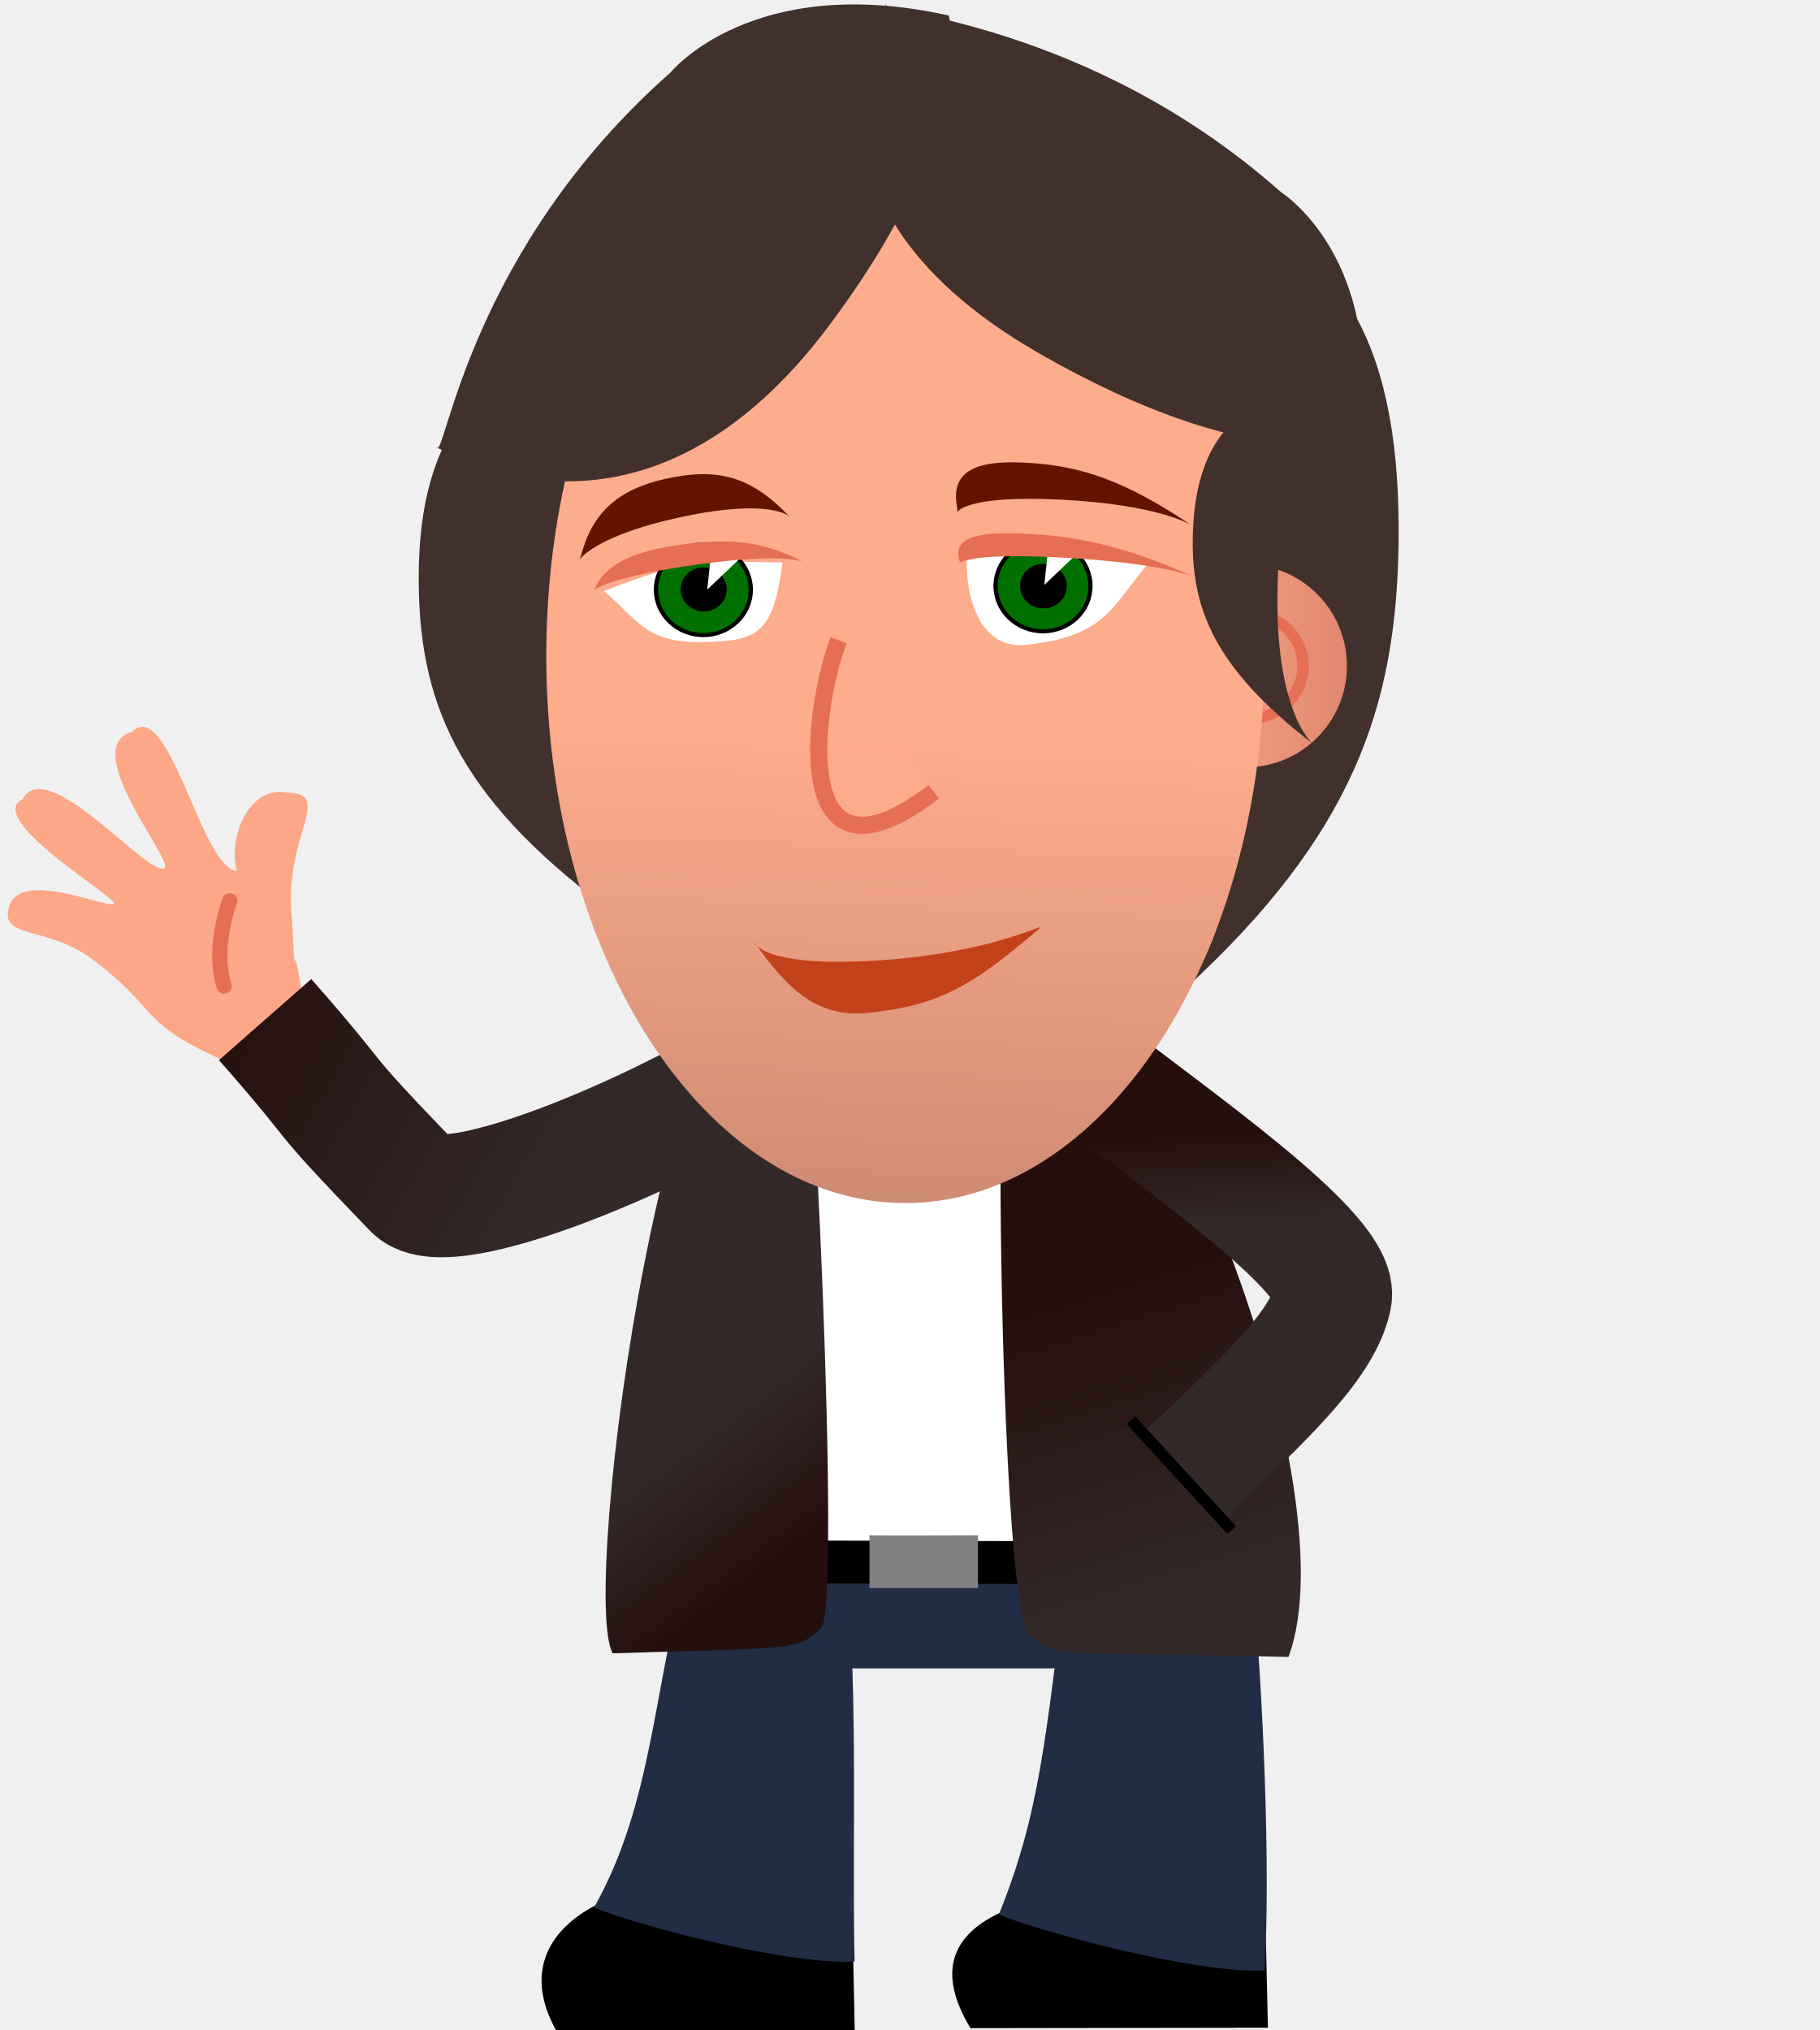
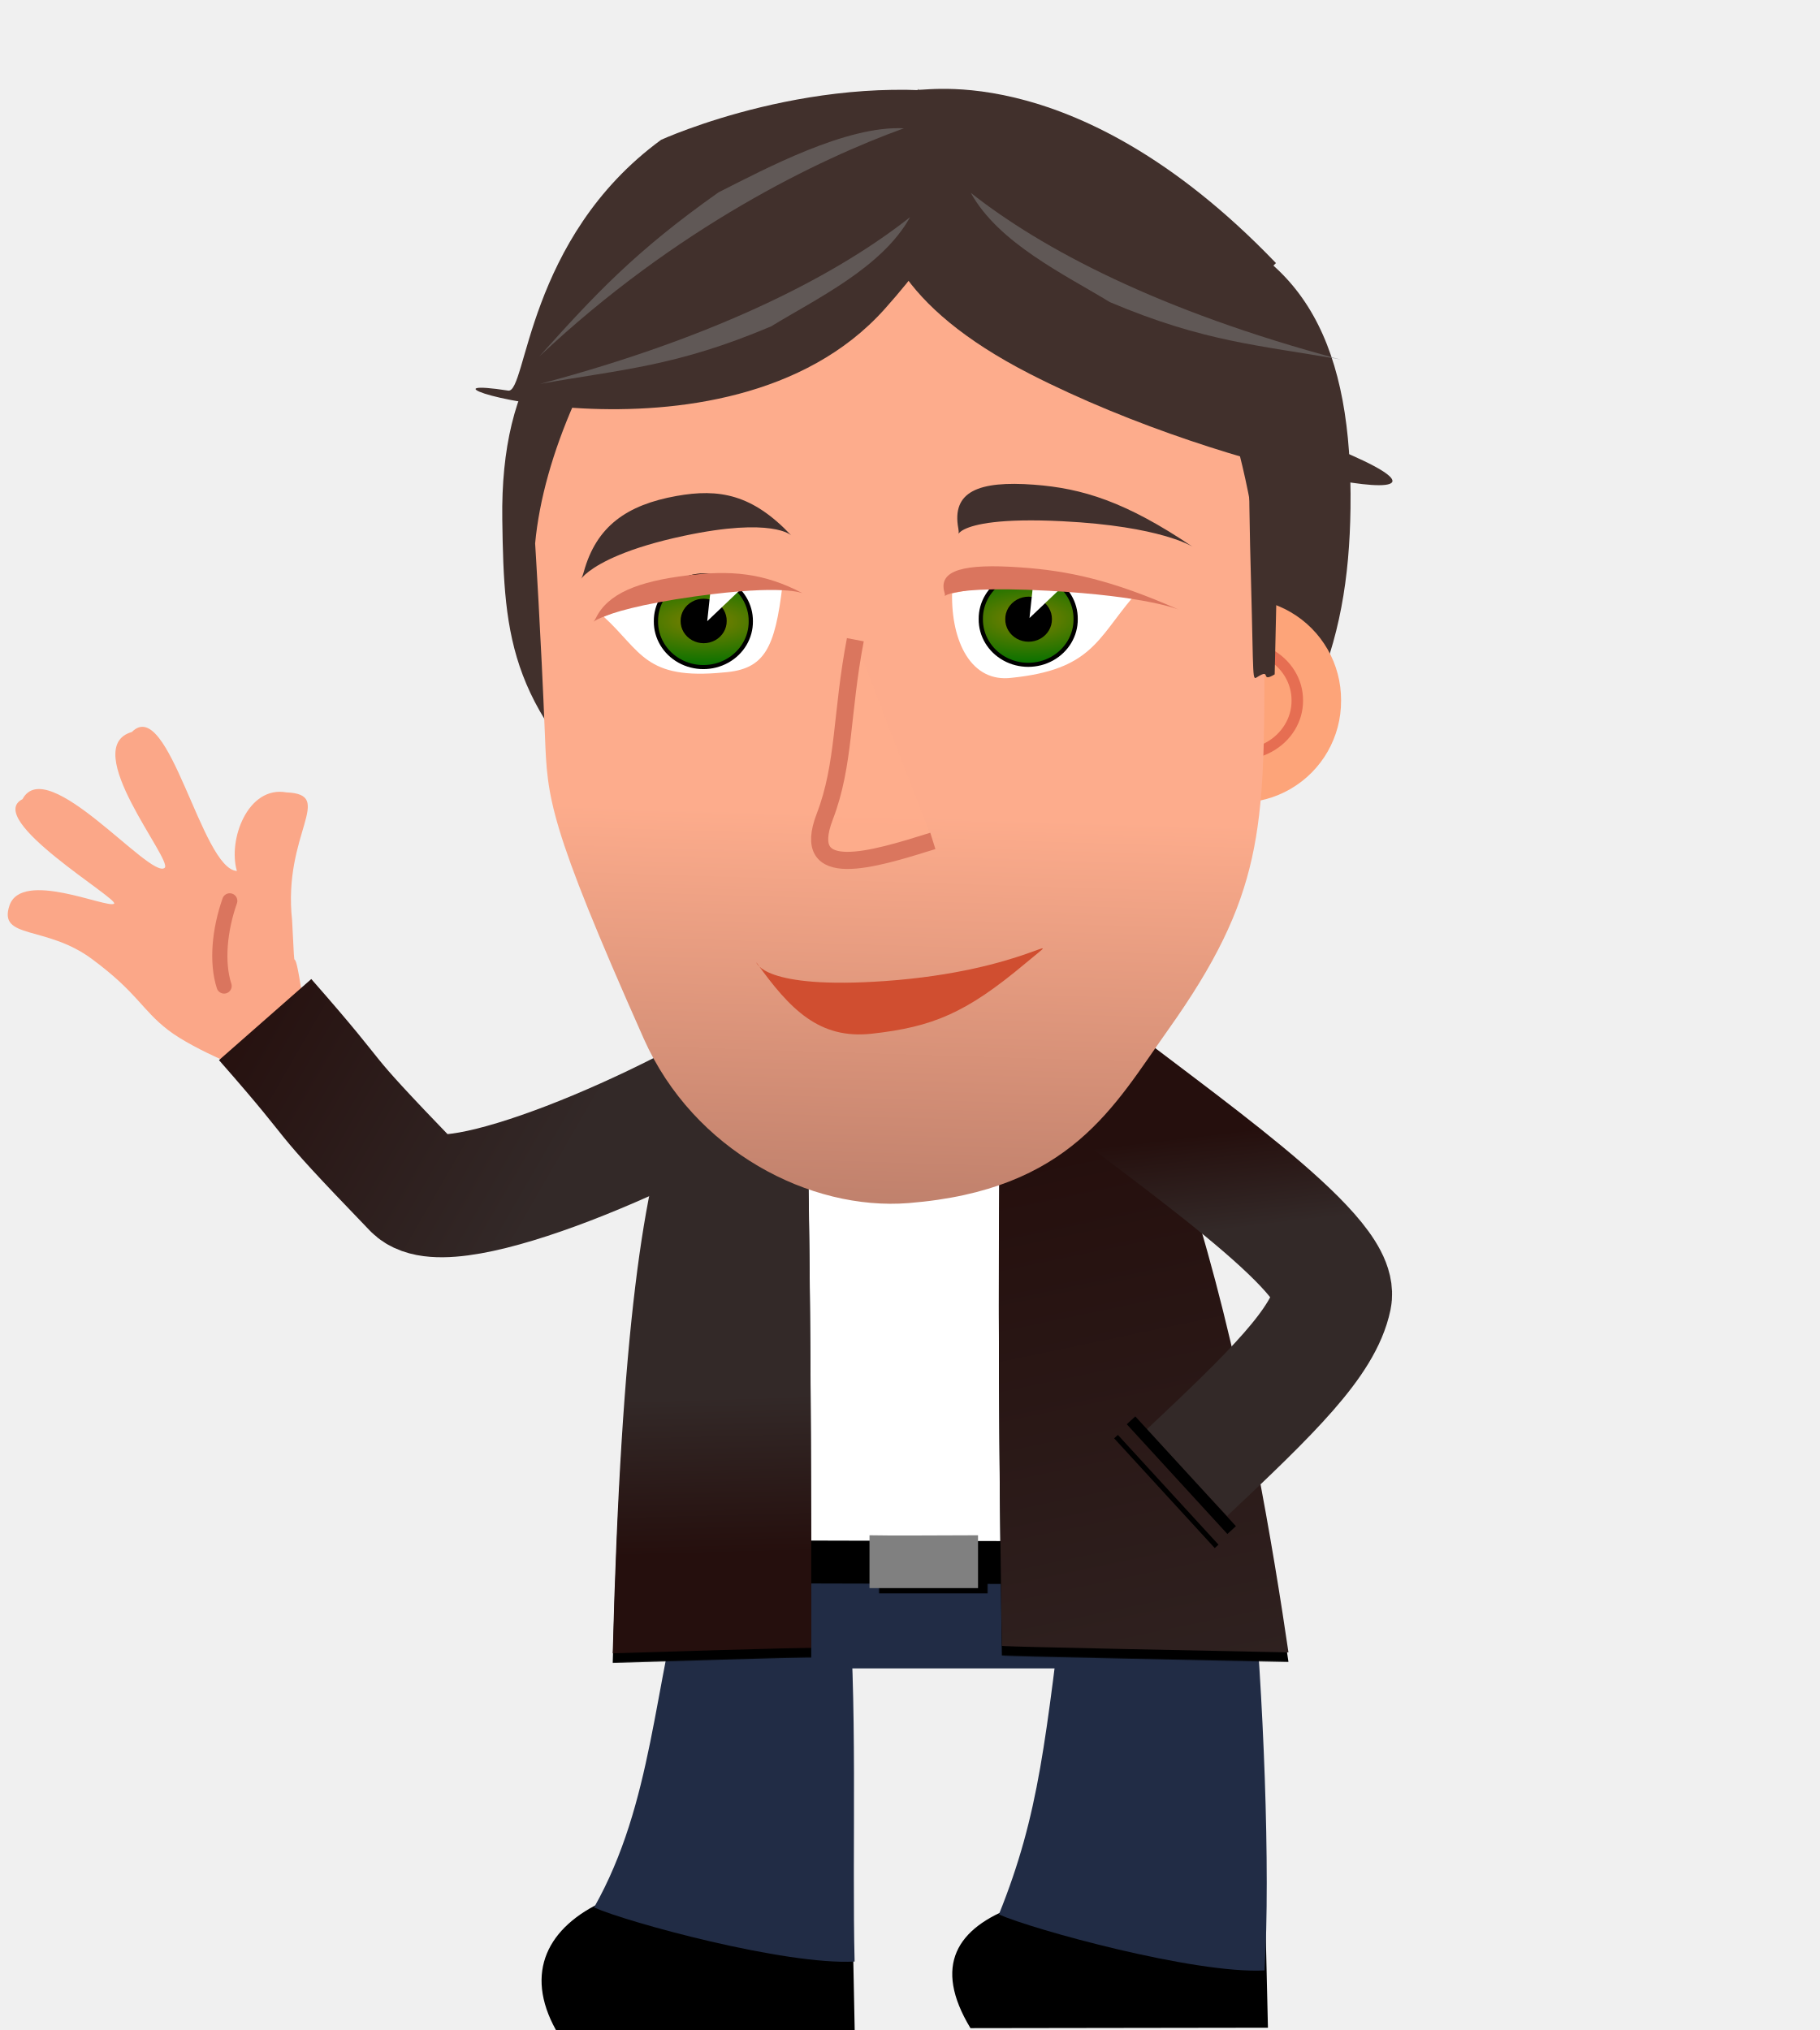
<svg xmlns="http://www.w3.org/2000/svg" xmlns:ns1="http://www.openswatchbook.org/uri/2009/osb" xmlns:xlink="http://www.w3.org/1999/xlink" width="950" height="1060.13" id="svg2" version="1.1">
  <defs id="defs4">
+     <linearGradient id="linearGradient6373">
+       <stop style="stop-color:#808000;stop-opacity:1;" offset="0" id="stop6375" />
+       <stop style="stop-color:#007000;stop-opacity:1;" offset="1" id="stop6377" />
+     </linearGradient>
    <linearGradient id="linearGradient6306">
      <stop id="stop6308" offset="0" style="stop-color:#fdac8c;stop-opacity:1;" />
      <stop id="stop6310" offset="1" style="stop-color:#b27765;stop-opacity:1;" />
    </linearGradient>
    <linearGradient id="linearGradient5382">
      <stop style="stop-color:#332928;stop-opacity:1;" offset="0" id="stop5384" />
      <stop style="stop-color:#250f0d;stop-opacity:1;" offset="1" id="stop5386" />
    </linearGradient>
    <linearGradient id="linearGradient5289">
      <stop style="stop-color:#eb743a;stop-opacity:1;" offset="0" id="stop5291" />
      <stop style="stop-color:#fba788;stop-opacity:0;" offset="1" id="stop5293" />
    </linearGradient>
    <linearGradient id="linearGradient5227">
      <stop style="stop-color:#fdab8c;stop-opacity:1;" offset="0" id="stop5229" />
      <stop style="stop-color:#e0886f;stop-opacity:1;" offset="1" id="stop5231" />
    </linearGradient>
    <linearGradient id="linearGradient5221" ns1:paint="solid">
      <stop style="stop-color:#000000;stop-opacity:1;" offset="0" id="stop5223" />
    </linearGradient>
    <linearGradient xlink:href="#linearGradient5227" id="linearGradient4740" gradientUnits="userSpaceOnUse" x1="508.102" y1="382.352" x2="552.857" y2="382.352" />
    <linearGradient xlink:href="#linearGradient5227" id="linearGradient4746" gradientUnits="userSpaceOnUse" x1="225.445" y1="500.64" x2="283.31" y2="551.214" />
    <linearGradient xlink:href="#linearGradient5382" id="linearGradient4775" gradientUnits="userSpaceOnUse" gradientTransform="matrix(2.972793,0,0,2.972793,-641.4031,-786.885)" x1="416.04" y1="535.299" x2="414.043" y2="385.603" />
    <linearGradient xlink:href="#linearGradient5382" id="linearGradient4778" gradientUnits="userSpaceOnUse" gradientTransform="matrix(2.716275,0,0,2.972793,-551.0011,-813.8369)" x1="343.146" y1="500.981" x2="441.233" y2="540.268" />
    <linearGradient xlink:href="#linearGradient5227" id="linearGradient4922" gradientUnits="userSpaceOnUse" x1="508.102" y1="382.352" x2="552.857" y2="382.352" />
    <linearGradient xlink:href="#linearGradient5382" id="linearGradient4924" gradientUnits="userSpaceOnUse" gradientTransform="matrix(2.716275,0,0,2.972793,-551.0011,-813.8369)" x1="343.146" y1="500.981" x2="441.233" y2="540.268" />
    <linearGradient xlink:href="#linearGradient5382" id="linearGradient4926" gradientUnits="userSpaceOnUse" gradientTransform="matrix(2.972793,0,0,2.972793,-641.4031,-786.885)" x1="416.04" y1="535.299" x2="414.043" y2="385.603" />
    <linearGradient xlink:href="#linearGradient5227" id="linearGradient4928" gradientUnits="userSpaceOnUse" x1="225.445" y1="500.64" x2="283.31" y2="551.214" />
-     <linearGradient xlink:href="#linearGradient5382" id="linearGradient4957" gradientUnits="userSpaceOnUse" gradientTransform="matrix(2.972793,0,0,2.972793,-637.3646,-784.8657)" x1="414.107" y1="476.667" x2="413.398" y2="460.987" />
-     <linearGradient xlink:href="#linearGradient5382" id="linearGradient4960" gradientUnits="userSpaceOnUse" gradientTransform="matrix(1.915588,0,0,2.972793,-293.3642,-811.8176)" x1="340.325" y1="515.8" x2="353.089" y2="542.201" />
+     <linearGradient xlink:href="#linearGradient5382" id="linearGradient4957" gradientUnits="userSpaceOnUse" gradientTransform="matrix(2.972793,0,0,2.972793,-637.3646,-784.8657)" x1="415.427" y1="477.987" x2="413.398" y2="460.987" />
+     <linearGradient xlink:href="#linearGradient5382" id="linearGradient4960" gradientUnits="userSpaceOnUse" gradientTransform="matrix(1.915588,0,0,2.972793,-293.3642,-811.8176)" x1="340.325" y1="515.8" x2="340.797" y2="543.521" />
    <linearGradient xlink:href="#linearGradient5382" id="linearGradient4978" x1="256.899" y1="634.156" x2="84.413" y2="534.555" gradientUnits="userSpaceOnUse" gradientTransform="translate(2.019297,-28.27016)" />
-     <linearGradient xlink:href="#linearGradient5382" id="linearGradient4982" gradientUnits="userSpaceOnUse" gradientTransform="matrix(-2.716275,0,0,2.972793,1484.154,-807.9868)" x1="326.222" y1="548.66" x2="341.807" y2="493.877" />
+     <linearGradient xlink:href="#linearGradient5382" id="linearGradient4982" gradientUnits="userSpaceOnUse" gradientTransform="matrix(-2.716275,0,0,2.972793,1484.154,-807.9868)" x1="330.075" y1="606.306" x2="355.773" y2="472.315" />
    <linearGradient xlink:href="#linearGradient5227" id="linearGradient5886" gradientUnits="userSpaceOnUse" x1="508.102" y1="382.352" x2="552.857" y2="382.352" />
-     <linearGradient xlink:href="#linearGradient6306" id="linearGradient6304" x1="247.967" y1="510.708" x2="246.362" y2="592.784" gradientUnits="userSpaceOnUse" />
+     <linearGradient xlink:href="#linearGradient6306" id="linearGradient6304" x1="247.261" y1="518.867" x2="246.362" y2="571.413" gradientUnits="userSpaceOnUse" gradientTransform="matrix(2.599419,0,0,4.761148,-186.7339,-2051.986)" />
+     <filter style="color-interpolation-filters:sRGB;" id="filter3291">
+       <feFlood flood-opacity="1" flood-color="rgb(0,0,0)" result="flood" id="feFlood3293" />
+       <feComposite in="flood" in2="SourceGraphic" operator="in" result="composite1" id="feComposite3295" />
+       <feOffset dx="0" dy="5" result="offset" id="feOffset3297" />
+       <feComposite in="SourceGraphic" in2="offset" operator="over" result="composite2" id="feComposite3299" />
+     </filter>
+     <filter style="color-interpolation-filters:sRGB;" id="filter3311">
+       <feFlood flood-opacity="1" flood-color="rgb(0,0,0)" result="flood" id="feFlood3313" />
+       <feComposite in="flood" in2="SourceGraphic" operator="in" result="composite1" id="feComposite3315" />
+       <feOffset dx="0" dy="5" result="offset" id="feOffset3317" />
+       <feComposite in="SourceGraphic" in2="offset" operator="over" result="composite2" id="feComposite3319" />
+     </filter>
+     <filter style="color-interpolation-filters:sRGB;" id="filter3341">
+       <feFlood flood-opacity="1" flood-color="rgb(0,0,0)" result="flood" id="feFlood3343" />
+       <feComposite in="flood" in2="SourceGraphic" operator="in" result="composite1" id="feComposite3345" />
+       <feOffset dx="5" dy="5" result="offset" id="feOffset3347" />
+       <feComposite in="SourceGraphic" in2="offset" operator="over" result="composite2" id="feComposite3349" />
+     </filter>
+     <radialGradient xlink:href="#linearGradient6373" id="radialGradient6379" cx="303.721" cy="307.092" fx="303.721" fy="307.092" r="11.674" gradientUnits="userSpaceOnUse" gradientTransform="matrix(0.00110192,0.9979077,-2.130704,0.00257153,957.7097,3.216899)" />
+     <radialGradient xlink:href="#linearGradient6373" id="radialGradient6387" cx="303.721" cy="307.092" fx="303.721" fy="307.092" r="11.674" gradientUnits="userSpaceOnUse" gradientTransform="matrix(-0.00908846,0.9918337,-2.466214,-0.0246997,1063.837,13.4365)" />
  </defs>
  <g id="layer2" style="display:inline" transform="translate(32.01036,7.548462)">
    <path style="fill:#000000;fill-opacity:1;stroke:none" d="M 412.818,980.386 C 308.283,957.01 224.683,992.256 258.305,1052.666 l 155.958,0 z" id="path5390" />
    <path style="fill:#212c45;fill-opacity:1;stroke:none" d="m 326.57,811.984 c 30.286,-1.08 53.448,9.142 83.734,8.062 5.75,56.15 2.514,140.643 3.912,196.793 -36.362,1.942 -118.485,-20.434 -136.039,-28.247 30.973,-54.846 31.053,-116.396 48.393,-176.608 z" id="path5364" />
    <path id="path5398" d="m 628.26,975.273 c -103.007,-2.307 -193.084,10.93 -153.554,76.337 l 155.328,-0.226 z" style="fill:#000000;fill-opacity:1;stroke:none" />
    <path id="path5400" d="m 525.218,810.703 c 30.286,-1.08 66.091,2.912 96.377,1.832 6.02,62.932 9.874,156.849 6.655,208.933 -36.362,1.942 -121.147,-21.421 -138.7,-29.233 21.318,-52.915 24.246,-90.565 35.668,-181.532 z" style="fill:#212c45;fill-opacity:1;stroke:none" />
    <rect style="fill:#212c45;fill-opacity:1;stroke:#000000;stroke-width:0;stroke-linecap:round;stroke-linejoin:round;stroke-miterlimit:4;stroke-opacity:1;stroke-dasharray:none" id="rect4986" width="279.647" height="68.954" x="324.564" y="794.786" />
    <rect style="fill:#ffffff;fill-opacity:1;stroke:none;stroke-width:25.357;stroke-linecap:round;stroke-linejoin:round;stroke-miterlimit:4;stroke-opacity:1;stroke-dasharray:none" id="rect4984" width="204.947" height="270.492" x="351.38" y="538.012" />
    <path style="fill:none;stroke:#000000;stroke-width:22.4;stroke-linecap:butt;stroke-linejoin:miter;stroke-miterlimit:4;stroke-opacity:1;stroke-dasharray:none" d="m 386.154,808.169 132.788,0.341" id="path4206" />
-     <path style="fill:url(#linearGradient4960);fill-opacity:1;stroke:none" d="m 384.413,481.038 c 7.8,18.688 22.932,351.695 12.4,361.536 -13.172,12.025 -11.686,10.243 -108.896,13.284 -17.635,-31.083 29.733,-388.033 96.495,-374.82 z" id="path5358" />
-     <path id="path4980" d="m 496.261,482.953 c -11.06,18.688 -5.702,353.611 9.232,363.451 18.677,12.025 -2.583,8.328 135.259,11.369 34.584,-92.376 -77.986,-370.795 -144.49,-374.82 z" style="fill:url(#linearGradient4982);fill-opacity:1;stroke:none" />
+     <path style="fill:url(#linearGradient4960);fill-opacity:1;stroke:none;filter:url(#filter3291)" d="m 384.413,481.038 c 7.8,18.688 7.168,372.001 7.168,372.001 0,0 -6.453,-0.222 -103.663,2.819 8.845,-338.255 46.531,-307.267 96.495,-374.82 z" id="path5358" />
+     <path id="path4980" d="m 496.261,482.953 c -11.06,18.688 -5.158,371.3 -5.158,371.3 -0.945,0.251 -1.275,0.479 149.648,3.52 -15.127,-104.225 -60.98,-372.111 -144.49,-374.82 z" style="fill:url(#linearGradient4982);fill-opacity:1;stroke:none;filter:url(#filter3311)" transform="matrix(1,0,0,0.9936077,0,3.087201)" />
    <path style="fill:none;stroke:url(#linearGradient4957);stroke-width:61.714;stroke-linecap:butt;stroke-linejoin:miter;stroke-miterlimit:4;stroke-opacity:1;stroke-dasharray:none" d="m 530.323,547.298 c 49.952,39.352 138.326,99.636 133.491,122.927 -4.835,23.291 -31.343,49.211 -76.216,91.45" id="path5402" />
    <path style="fill:#fba788;fill-opacity:1;stroke:none" d="m 126.084,514.494 c -5.816,-40.183 -3.528,-1.477 -5.579,-41.443 -4.971,-45.402 22.957,-65.717 -3.008,-66.797 C 97.412,402.675 86.901,430.986 91.678,447.297 73.231,446.362 56.06,355.4 36.869,374.704 8.809,382.733 58.451,441.73 53.964,445.677 c -7.429,6.213 -61.391,-59.908 -74.219,-35.885 -20.444,10.379 50.849,52.327 47.794,54.6 -3.58,2.664 -48.282,-17.849 -54.613,0.981 -5.993,17.826 19.081,10.12 43.027,27.867 23.946,17.748 25.832,26.322 39.766,37.096 13.934,10.774 45.102,22.793 45.102,22.793 z" id="path5410" />
-     <path id="path5426" d="m 87.951,462.909 c -5.305,15.096 -6.973,31.988 -2.95,44.467" style="fill:none;stroke:#e66e52;stroke-width:7.928;stroke-linecap:round;stroke-linejoin:round;stroke-miterlimit:4;stroke-opacity:1;stroke-dasharray:none" />
+     <path id="path5426" d="m 87.951,462.909 c -5.305,15.096 -6.973,31.988 -2.95,44.467" style="fill:none;stroke:#da755e;stroke-width:7.928;stroke-linecap:round;stroke-linejoin:round;stroke-miterlimit:4;stroke-opacity:1;stroke-dasharray:none" />
    <path id="path5404" d="m 106.433,524.91 c 45.898,52.236 20.767,28.838 77.757,87.948 17.842,18.506 132.026,-29.19 194.552,-70.853" style="fill:none;stroke:url(#linearGradient4978);stroke-width:64.153;stroke-linecap:butt;stroke-linejoin:miter;stroke-miterlimit:4;stroke-opacity:1;stroke-dasharray:none" />
    <path style="fill:none;stroke:#000000;stroke-width:6.046;stroke-linecap:butt;stroke-linejoin:miter;stroke-miterlimit:4;stroke-opacity:1;stroke-dasharray:none" d="m 558.554,734.191 52.534,57.318" id="path5408" />
-     <path id="path5281" d="m 593.591,96.227 c 78.399,21.873 105.954,81.608 104.651,179.862 -1.124,84.748 -23.39,151.914 -111.275,232.588 0,0 39.726,-38.528 36.792,-214.759 C 620.02,69.368 555.786,85.68 593.591,96.227 z" style="fill:#41302c;fill-opacity:1;stroke:none" />
-     <g id="g4041" transform="matrix(0.7964364,0,0,0.7964364,128.7147,100.3876)">
-       <path transform="matrix(2.972793,0,0,2.972793,-962.2825,-835.5593)" d="m 552.857,382.352 c 0,12.359 -10.019,22.378 -22.378,22.378 -12.359,0 -22.378,-10.019 -22.378,-22.378 0,-12.359 10.019,-22.378 22.378,-22.378 12.359,0 22.378,10.019 22.378,22.378 z" id="path5305" style="fill:url(#linearGradient5886);fill-opacity:1;stroke:none" />
-       <path style="fill:none;stroke:#e66e52;stroke-width:4.464;stroke-miterlimit:4;stroke-opacity:1;stroke-dasharray:none" id="path5315" d="m 552.857,382.352 c 0,12.359 -10.019,22.378 -22.378,22.378 -12.359,0 -22.378,-10.019 -22.378,-22.378 0,-12.359 10.019,-22.378 22.378,-22.378 12.359,0 22.378,10.019 22.378,22.378 z" transform="matrix(1.690411,0,0,1.573831,-282.006,-300.663)" />
-     </g>
-     <path style="fill:#41302c;fill-opacity:1;stroke:none" d="m 286.37,165.448 c -74.7,16.269 -100.956,60.7 -99.714,133.783 1.071,63.036 22.287,112.995 106.025,173 0,0 -37.852,-28.658 -35.056,-159.739 3.562,-167.021 64.766,-154.889 28.745,-147.044 z" id="path5406" />
-     <path style="fill:url(#linearGradient6304);fill-opacity:1;fill-rule:evenodd;stroke:none" id="path3755" d="m 313.5,501.362 c 0,33.137 -32.012,60 -71.5,60 -39.488,0 -71.5,-26.863 -71.5,-60 0,-33.137 32.012,-60 71.5,-60 39.488,0 71.5,26.863 71.5,60 z" transform="matrix(2.622112,0,0,4.761148,-193.8483,-2051.986)" />
-     <path style="fill:#41302c;fill-opacity:1;stroke:none" d="m 430.58,-5.479 c -5.776,4.404 105.046,8.591 206.069,98.088 0,0 56.005,35.144 40.155,129.764 0,0 -54.246,19.25 -167.118,-45.9 C 365.866,93.46 434.051,-8.126 430.58,-5.479 z" id="path5299" />
-     <path id="path5303" d="m 195.998,226.301 c 4.424,6.043 16.83,-103.101 122.129,-196.032 0,0 42.501,-52.628 145.181,-29.725 0,0 17.293,55.056 -62.134,161.555 -101.204,135.7 -207.835,60.571 -205.176,64.202 z" style="fill:#41302c;fill-opacity:1;stroke:none" />
-     <path style="fill:#651300;fill-opacity:1;stroke:none" d="m 271.762,281.298 c 6.575,-23.987 22.565,-35.08 48.375,-39.725 22.262,-4.006 39.68,-0.946 59.957,20.563 0,0 -9.707,-9.617 -56.056,0.251 -59.057,12.575 -55.447,30.477 -52.276,18.91 z" id="path5279" />
-     <path style="fill:#c2421b;fill-opacity:1;stroke:none" d="m 501.903,484.726 c -30.853,25.854 -48.217,33.079 -80.047,36.635 -27.454,3.067 -42.834,-12.747 -60.328,-37.269 0,0 3.414,14.274 67.206,9.766 74.469,-5.263 97.26,-29.321 73.168,-9.133 z" id="path5285" />
-     <path style="fill:#651300;fill-opacity:1;stroke:none" d="m 467.706,257.254 c -3.626,-19.318 10.423,-25.126 39.52,-22.944 25.097,1.882 47.731,8.753 82.768,32.393 0,0 -16.445,-10.725 -67.955,-13.312 -65.634,-3.296 -52.584,13.177 -54.332,3.862 z" id="path5297" />
-     <path id="path5956" d="m 405.837,326.805 c -14.719,39.514 -24.692,136.01 49.717,79.158" style="fill:#fdac8c;stroke:#e66e52;stroke-width:8.941px;stroke-linecap:butt;stroke-linejoin:miter;stroke-opacity:1;fill-opacity:0.875" />
-     <path style="fill:#41302c;fill-opacity:1;stroke:none" d="m 658.882,192.533 c -48.373,7.253 -66.575,33.533 -68.043,78.377 -1.267,38.68 10.781,70.077 62.582,109.909 0,0 -23.368,-18.945 -17.515,-99.196 7.458,-102.253 46.302,-92.588 22.976,-89.09 z" id="path4037" />
-     <path id="path5760" d="m 283.258,301.1 c 19.638,16.139 21.375,29.769 62.691,26.098 21.258,-1.417 26.704,-11.212 30.633,-41.059 -45.246,-0.19 -44.718,-3.427 -93.324,14.962 z" style="fill:#ffffff;fill-opacity:1;stroke:none" />
-     <path transform="matrix(2.216388,0,0,2.120023,-337.9131,-350.613)" d="m 314.895,307.092 c 0,6.171 -5.003,11.174 -11.174,11.174 -6.171,0 -11.174,-5.003 -11.174,-11.174 0,-6.171 5.003,-11.174 11.174,-11.174 6.171,0 11.174,5.003 11.174,11.174 z" id="path5768" style="fill:#007000;fill-opacity:1;stroke:#000000;stroke-opacity:1" />
-     <path style="fill:#000000;fill-opacity:1;stroke:none" id="path5762" d="m 314.895,307.092 c 0,6.171 -5.003,11.174 -11.174,11.174 -6.171,0 -11.174,-5.003 -11.174,-11.174 0,-6.171 5.003,-11.174 11.174,-11.174 6.171,0 11.174,5.003 11.174,11.174 z" transform="matrix(1.077135,0,0,1.030303,8.252635,-16.1437)" />
-     <path style="fill:#ffffff;fill-opacity:1;stroke:none" d="m 339.675,277.955 16.053,4.838 -18.465,17.575 z" id="path5770" />
-     <path id="path5754" d="m 279.084,298.824 c 6.24,-12.913 22.071,-19.223 47.807,-22.365 22.199,-2.71 39.654,-1.539 60.222,9.357 0,0 -9.838,-4.855 -56.034,1.598 -58.862,8.222 -55.005,17.637 -51.996,11.41 z" style="fill:#e66e52;fill-opacity:1;stroke:none" />
-     <path style="fill:#ffffff;fill-opacity:1;stroke:none" d="m 566.962,287.365 c -18.284,21.657 -21.67,37.513 -62.979,41.767 -21.219,2.707 -31.602,-18.95 -31.151,-44.087 44.921,-9.282 44.469,-8.121 94.13,2.32 z" id="path5758" />
-     <path style="fill:#007000;fill-opacity:1;stroke:#000000;stroke-opacity:1" id="path5912" d="m 314.895,307.092 c 0,6.171 -5.003,11.174 -11.174,11.174 -6.171,0 -11.174,-5.003 -11.174,-11.174 0,-6.171 5.003,-11.174 11.174,-11.174 6.171,0 11.174,5.003 11.174,11.174 z" transform="matrix(2.216388,0,0,2.120023,-160.5715,-352.5899)" />
-     <path transform="matrix(1.090909,0,0,1.043478,181.455,-21.90999)" d="m 314.895,307.092 c 0,6.171 -5.003,11.174 -11.174,11.174 -6.171,0 -11.174,-5.003 -11.174,-11.174 0,-6.171 5.003,-11.174 11.174,-11.174 6.171,0 11.174,5.003 11.174,11.174 z" id="path5764" style="fill:#000000;fill-opacity:1;stroke:none" />
-     <path id="path5772" d="m 515.669,275.508 16.053,4.838 -18.465,17.575 z" style="fill:#ffffff;fill-opacity:1;stroke:none" />
-     <path id="path5756" d="m 468.921,284.822 c -3.658,-12.104 10.375,-15.391 39.461,-13.359 25.088,1.753 47.723,6.553 82.785,22.075 0,0 -16.455,-7.054 -67.946,-9.859 -65.608,-3.573 -52.535,6.979 -54.299,1.143 z" style="fill:#e66e52;fill-opacity:1;stroke:none" />
-     <path style="fill:#808080;fill-opacity:1;stroke:none" d="m 421.996,794.216 c 11.72,0.292 37.777,0 56.666,0 0,9.196 0,18.392 0,27.588 -18.889,0 -37.777,0 -56.666,0 0,-9.196 0,-18.392 0,-27.588 z" id="rect4203" />
+     <path id="path5281" d="m 582.362,105.102 c 68.009,18.586 91.912,69.345 90.782,152.835 -0.975,72.013 -20.29,129.087 -96.528,197.638 0,0 34.461,-32.739 31.916,-182.488 C 605.289,82.279 549.568,96.14 582.362,105.102 z" style="fill:#41302c;fill-opacity:1;stroke:none" />
+     <path style="fill:#fda479;fill-opacity:1;stroke:none" id="path5305" d="m 552.857,382.352 a 22.378,22.378 0 1 1 -44.755,0 22.378,22.378 0 1 1 44.755,0 z" transform="matrix(2.36764,0,0,2.36764,-640.7444,-547.0002)" />
+     <path transform="matrix(1.346305,0,0,1.253457,-98.94734,-120.9894)" d="m 552.857,382.352 a 22.378,22.378 0 1 1 -44.755,0 22.378,22.378 0 1 1 44.755,0 z" id="path5315" style="fill:none;stroke:#e66e52;stroke-width:4.464;stroke-miterlimit:4;stroke-opacity:1;stroke-dasharray:none" />
+     <path style="fill:#41302c;fill-opacity:1;stroke:none" d="m 319.36,130.738 c -60.875,16.471 -90.12,58.839 -89.108,132.829 0.873,63.82 3.772,100.01 72.013,160.761 0,0 -8.608,-12.008 -6.329,-144.719 2.903,-169.098 52.78,-156.814 23.425,-148.872 z" id="path5406" />
+     <path style="fill:url(#linearGradient6304);fill-opacity:1;fill-rule:evenodd;stroke:none" d="m 628.184,335.074 c 0.161,90.565 -0.729,125.531 -50.295,195.238 -28.233,39.706 -50.74,83.672 -135.564,90.431 -51.164,4.077 -112.061,-27.063 -138.196,-85.844 C 254.028,422.211 253.831,409.187 252.543,376.935 250.416,323.683 247.407,276.248 247.407,276.248 255.886,184.891 345.152,54.955 442.325,49.405 544.808,43.552 627.904,177.303 628.184,335.074 z" id="path3755" />
+     <path style="fill:#41302c;fill-opacity:1;stroke:none" d="m 447.378,38.926 c -5.521,3.74 78.695,-21.786 186.84,90.907 0,0 -61.713,58.555 31.125,96.802 92.838,38.247 -51.849,16.348 -159.734,-38.98 C 368.144,117.157 450.695,36.679 447.378,38.926 z" id="path5299" />
+     <path id="path5303" d="m 233.334,196.435 c 9.715,1.512 9.436,-79.45 79.862,-130.976 0,0 83.257,-38.021 167.772,-22.316 0,0 14.233,37.755 -51.142,110.79 -83.299,93.059 -270.692,30.951 -196.492,42.502 z" style="fill:#41302c;fill-opacity:1;stroke:none" />
+     <path style="fill:#41302d;fill-opacity:1;stroke:none" d="m 272.786,291.197 c 6.575,-23.987 22.565,-35.08 48.375,-39.725 22.262,-4.006 39.68,-0.946 59.957,20.563 0,0 -9.707,-9.617 -56.056,0.251 -59.057,12.575 -55.447,30.477 -52.276,18.91 z" id="path5279" />
+     <path style="fill:#d04e30;fill-opacity:1;stroke:none" d="m 503.268,495.65 c -30.853,25.854 -48.217,33.079 -80.047,36.635 -27.454,3.067 -42.834,-12.747 -60.328,-37.269 0,0 3.414,14.274 67.206,9.766 74.469,-5.263 97.26,-29.321 73.168,-9.133 z" id="path5285" />
+     <path style="fill:#41302d;fill-opacity:1;stroke:none" d="m 468.388,268.519 c -3.626,-19.318 10.423,-25.126 39.52,-22.944 25.097,1.882 47.731,8.753 82.768,32.393 0,0 -16.445,-10.725 -67.955,-13.312 -65.634,-3.296 -52.584,13.177 -54.332,3.862 z" id="path5297" />
+     <path id="path5956" d="m 414.603,326.54 c -7.36,38.257 -5.483,65.1 -15.965,92.366 -13.127,34.149 24.777,22.618 56.432,12.693" style="fill:#fdac8c;fill-opacity:0.875;stroke:#da765e;stroke-width:8.941px;stroke-linecap:butt;stroke-linejoin:miter;stroke-opacity:1" />
+     <path style="fill:#41302c;fill-opacity:1;stroke:none" d="m 628.576,166.59 c -10.542,0.426 -8.618,84.212 -7.393,128.898 1.466,53.476 0.513,52.266 3.459,50.426 7.48,-4.673 1.046,3.383 8.91,-1.279 0,0 -0.047,3.584 1.73,-76.666 2.264,-102.253 0.456,-101.668 -6.705,-101.379 z" id="path4037" />
+     <path id="path5760" d="m 283.258,314.544 c 19.638,17.976 21.375,33.157 62.691,29.067 21.258,-1.578 26.704,-12.488 30.633,-45.732 -45.246,-0.211 -44.718,-3.817 -93.324,16.664 z" style="fill:#ffffff;fill-opacity:1;stroke:none" />
+     <path transform="matrix(2.216388,0,0,2.120023,-337.9131,-334.1307)" d="m 314.895,307.092 a 11.174,11.174 0 1 1 -22.347,0 11.174,11.174 0 1 1 22.347,0 z" id="path5768" style="fill:url(#radialGradient6387);fill-opacity:1;stroke:#000000;stroke-opacity:1" />
+     <path style="fill:#000000;fill-opacity:1;stroke:none" id="path5762" d="m 314.895,307.092 a 11.174,11.174 0 1 1 -22.347,0 11.174,11.174 0 1 1 22.347,0 z" transform="matrix(1.077135,0,0,1.030303,8.252635,0.338546)" />
+     <path style="fill:#ffffff;fill-opacity:1;stroke:none" d="m 339.675,294.438 16.053,4.838 -18.465,17.575 z" id="path5770" />
+     <path id="path5754" d="m 279.084,315.307 c 6.24,-12.913 22.071,-19.223 47.807,-22.365 22.199,-2.71 39.654,-1.539 60.222,9.357 0,0 -9.838,-4.855 -56.034,1.598 -58.862,8.222 -55.005,17.637 -51.996,11.41 z" style="fill:#da755e;fill-opacity:1;stroke:none" />
+     <path style="fill:#ffffff;fill-opacity:1;stroke:none" d="m 559.238,304.647 c -18.284,21.657 -21.67,37.513 -62.979,41.767 -21.219,2.707 -31.602,-18.95 -31.151,-44.087 44.921,-9.282 44.469,-8.121 94.13,2.32 z" id="path5758" />
+     <path style="fill:url(#radialGradient6379);fill-opacity:1;stroke:#000000;stroke-opacity:1" id="path5912" d="m 314.895,307.092 a 11.174,11.174 0 1 1 -22.347,0 11.174,11.174 0 1 1 22.347,0 z" transform="matrix(2.216388,0,0,2.120023,-168.2956,-335.3078)" />
+     <path transform="matrix(1.090909,0,0,1.043478,173.7309,-4.627891)" d="m 314.895,307.092 a 11.174,11.174 0 1 1 -22.347,0 11.174,11.174 0 1 1 22.347,0 z" id="path5764" style="fill:#000000;fill-opacity:1;stroke:none" />
+     <path id="path5772" d="m 507.945,292.79 16.053,4.838 -18.465,17.575 z" style="fill:#ffffff;fill-opacity:1;stroke:none" />
+     <path id="path5756" d="m 461.197,302.104 c -3.658,-12.104 10.375,-15.391 39.461,-13.359 25.088,1.753 47.723,6.553 82.785,22.075 0,0 -16.455,-7.054 -67.946,-9.859 -65.608,-3.573 -52.535,6.979 -54.299,1.143 z" style="fill:#da755e;fill-opacity:1;stroke:none" />
+     <path style="fill:#808080;fill-opacity:1;stroke:none;filter:url(#filter3341)" d="m 421.996,794.216 c 11.72,0.292 37.777,0 56.666,0 0,9.196 0,18.392 0,27.588 -18.889,0 -37.777,0 -56.666,0 0,-9.196 0,-18.392 0,-27.588 z" id="rect4203" />
+     <path id="path6350" d="m 550.705,742.694 52.534,57.318" style="fill:none;stroke:#000000;stroke-width:2.646;stroke-linecap:butt;stroke-linejoin:miter;stroke-miterlimit:4;stroke-opacity:1;stroke-dasharray:none" />
+     <path style="fill:#808080;fill-opacity:0.502;stroke:none" d="m 443.159,105.87 c -14.527,26.314 -49.106,42.695 -72.572,57.038 -49.527,20.984 -78.261,22.459 -120.579,30.016 95.215,-25.391 156.302,-57.964 193.151,-87.054 z" id="path6352" />
+     <path id="path6354" d="M 439.933,59.46 C 409.914,57.927 367.788,80.484 343.227,92.859 299.281,123.876 278.342,146.607 249.607,178.578 321.388,111.065 395.785,75.43 439.933,59.46 z" style="fill:#808080;fill-opacity:0.502;stroke:none" />
+     <path id="path6356" d="m 474.897,93.175 c 14.527,26.314 49.106,42.695 72.572,57.038 49.527,20.984 78.261,22.459 120.579,30.016 C 572.833,154.838 511.747,122.265 474.897,93.175 z" style="fill:#808080;fill-opacity:0.502;stroke:none" />
  </g>
</svg>
